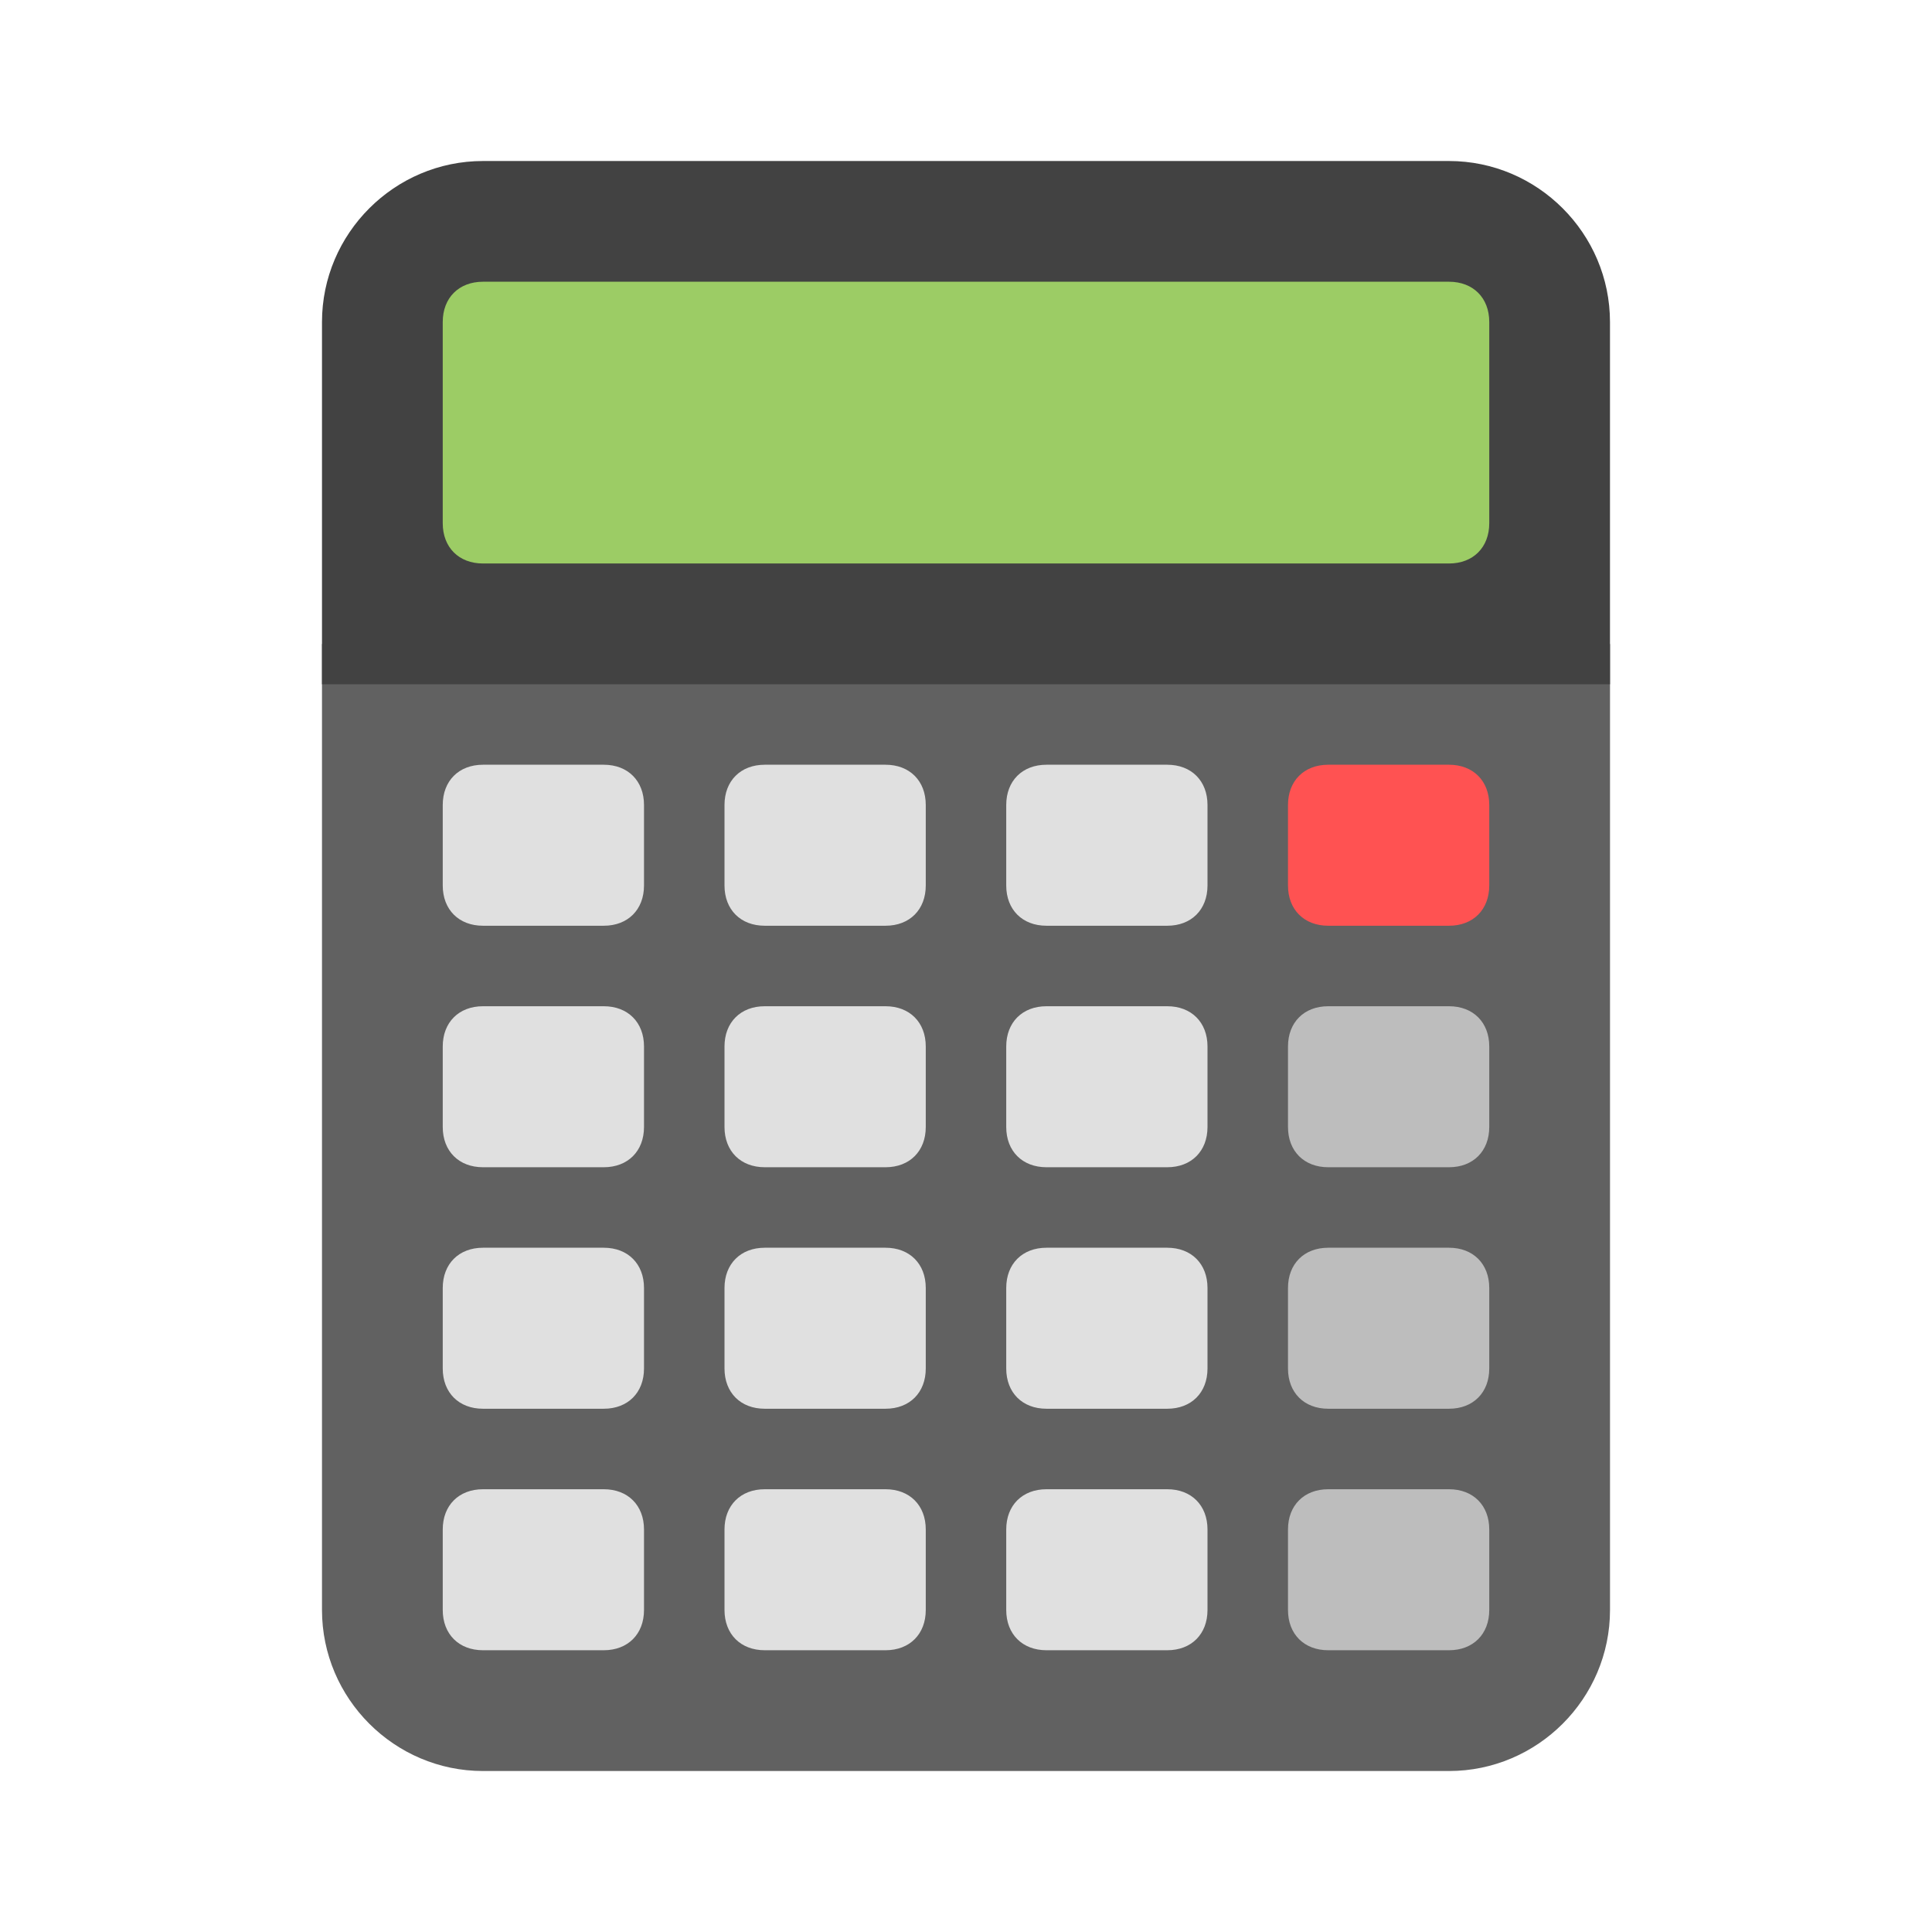
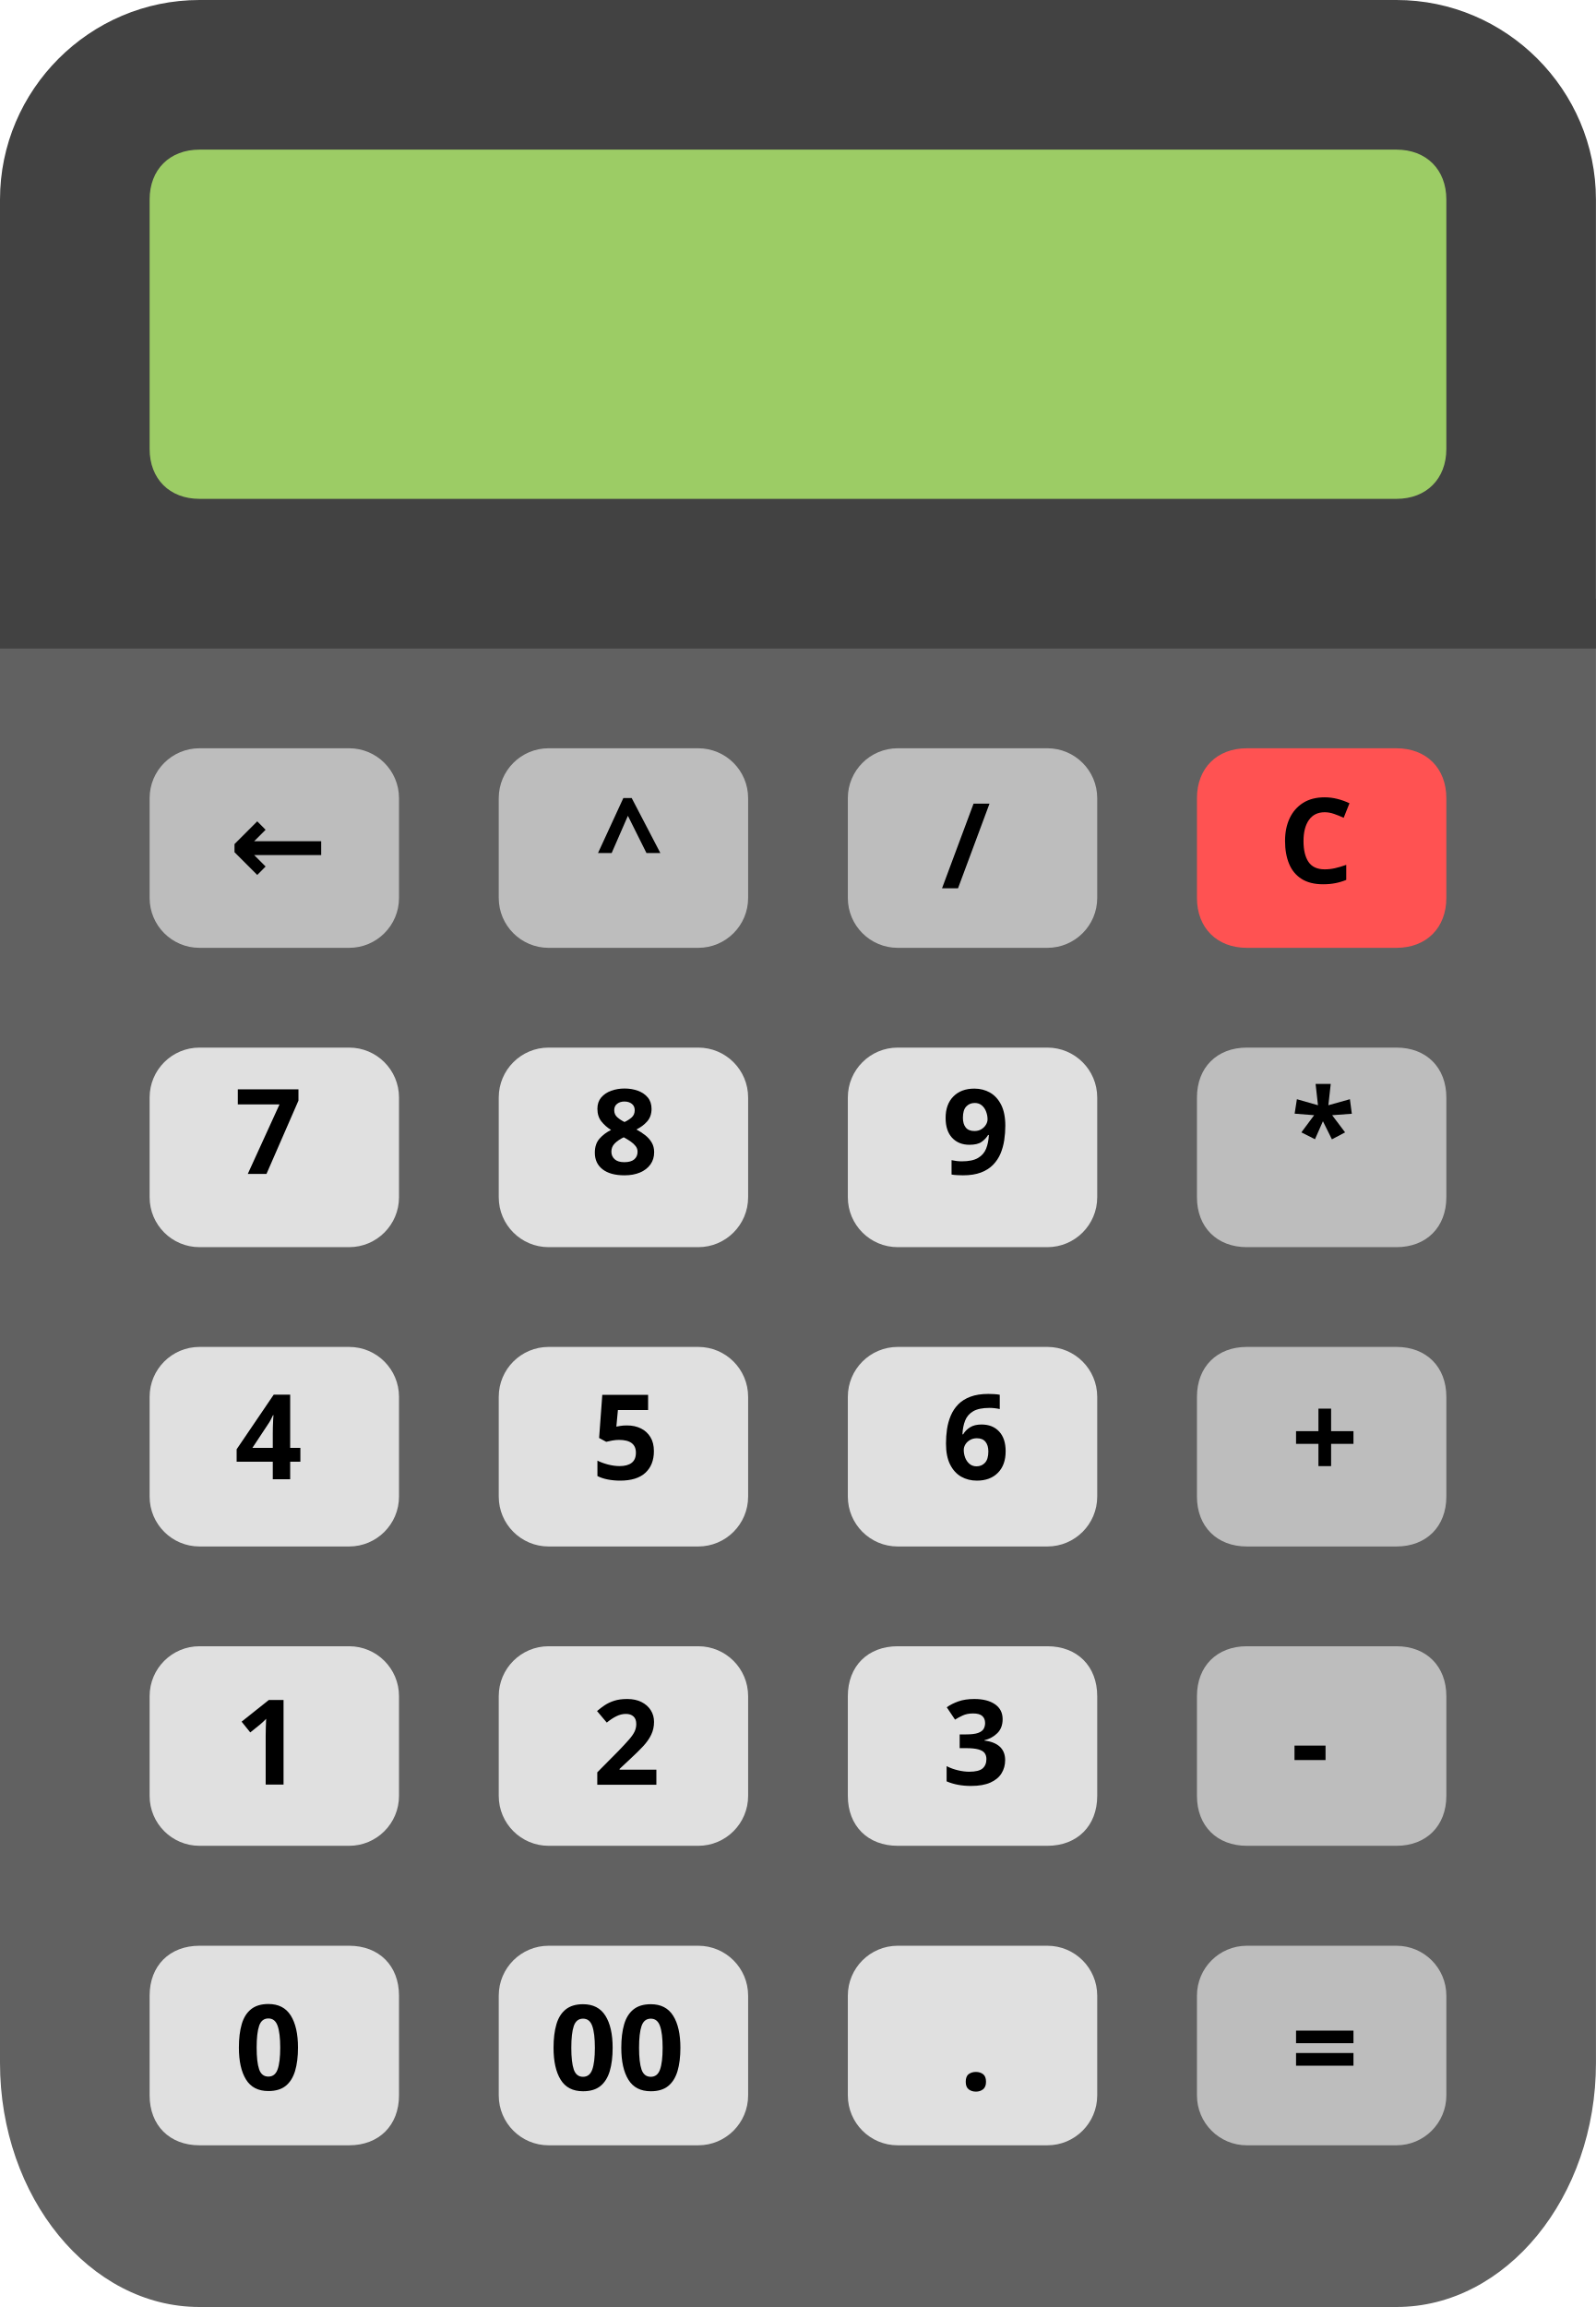
- <svg xmlns="http://www.w3.org/2000/svg" id="_Шар_1" viewBox="0 0 800 800">
+ <svg xmlns="http://www.w3.org/2000/svg" id="_Шар_1" viewBox="0 0 533.34 770.74">
  <defs>
-     <style>.cls-1{fill:#ff5252;}.cls-1,.cls-2,.cls-3,.cls-4,.cls-5,.cls-6{stroke-width:0px;}.cls-2{fill:#9ccc65;}.cls-3{fill:#bdbdbd;}.cls-4{fill:#e0e0e0;}.cls-5{fill:#616161;}.cls-6{fill:#424242;}</style>
+     <style>.cls-1{fill:#ff5252;}.cls-1,.cls-2,.cls-3,.cls-4,.cls-5,.cls-6{stroke-width:0px;}.cls-2{fill:#9ccc65;}.cls-3{fill:#bdbdbd;}.cls-4{fill:#e0e0e0;}.cls-5{fill:#616161;}.cls-6{fill:#424242;}.cls-7{fill:#000;font-family:Gilroy-SemiBold, Gilroy;font-size:39.58px;font-weight:600;}</style>
  </defs>
-   <path class="cls-5" d="M666.67,266.67H133.33v400c0,36.67,30,66.67,66.67,66.67h400c36.67,0,66.67-30,66.67-66.67v-400Z" />
-   <path class="cls-6" d="M600,66.67H200c-36.67,0-66.67,30-66.67,66.67v150h533.33v-150c0-36.67-30-66.67-66.67-66.67h0Z" />
-   <path class="cls-2" d="M600,233.33H200c-10,0-16.67-6.67-16.67-16.67v-83.33c0-10,6.67-16.67,16.67-16.67h400c10,0,16.67,6.67,16.67,16.67v83.33c0,10-6.67,16.67-16.67,16.67h0Z" />
-   <path class="cls-1" d="M600,383.33h-50c-10,0-16.67-6.67-16.67-16.67v-33.33c0-10,6.67-16.67,16.67-16.67h50c10,0,16.67,6.67,16.67,16.67v33.33c0,10-6.67,16.67-16.67,16.67Z" />
-   <path class="cls-4" d="M250,383.33h-50c-10,0-16.67-6.67-16.67-16.67v-33.33c0-10,6.67-16.67,16.67-16.67h50c10,0,16.67,6.67,16.67,16.67v33.33c0,10-6.67,16.67-16.67,16.67ZM366.67,383.33h-50c-10,0-16.67-6.67-16.67-16.67v-33.33c0-10,6.67-16.67,16.67-16.67h50c10,0,16.67,6.67,16.67,16.67v33.33c0,10-6.67,16.67-16.67,16.67ZM483.33,383.33h-50c-10,0-16.67-6.67-16.67-16.67v-33.33c0-10,6.67-16.67,16.67-16.67h50c10,0,16.67,6.67,16.67,16.67v33.33c0,10-6.67,16.67-16.67,16.67ZM250,483.33h-50c-10,0-16.67-6.67-16.67-16.67v-33.33c0-10,6.67-16.67,16.67-16.67h50c10,0,16.67,6.67,16.67,16.67v33.33c0,10-6.67,16.67-16.67,16.67ZM366.67,483.33h-50c-10,0-16.67-6.67-16.67-16.67v-33.33c0-10,6.67-16.67,16.67-16.67h50c10,0,16.67,6.67,16.67,16.67v33.33c0,10-6.67,16.67-16.67,16.67ZM483.33,483.33h-50c-10,0-16.67-6.67-16.67-16.67v-33.33c0-10,6.67-16.67,16.67-16.67h50c10,0,16.67,6.67,16.67,16.67v33.33c0,10-6.67,16.67-16.67,16.67ZM250,583.33h-50c-10,0-16.67-6.67-16.67-16.67v-33.33c0-10,6.67-16.67,16.67-16.67h50c10,0,16.67,6.67,16.67,16.67v33.33c0,10-6.67,16.67-16.67,16.67ZM366.67,583.33h-50c-10,0-16.67-6.67-16.67-16.67v-33.33c0-10,6.67-16.67,16.67-16.67h50c10,0,16.67,6.67,16.67,16.67v33.33c0,10-6.67,16.67-16.67,16.67ZM483.33,583.33h-50c-10,0-16.67-6.67-16.67-16.67v-33.33c0-10,6.67-16.67,16.67-16.67h50c10,0,16.67,6.67,16.67,16.67v33.33c0,10-6.67,16.67-16.67,16.67ZM250,683.33h-50c-10,0-16.67-6.67-16.67-16.67v-33.33c0-10,6.67-16.67,16.67-16.67h50c10,0,16.67,6.67,16.67,16.67v33.33c0,10-6.67,16.67-16.67,16.67ZM366.67,683.33h-50c-10,0-16.67-6.67-16.67-16.67v-33.33c0-10,6.67-16.67,16.67-16.67h50c10,0,16.67,6.67,16.67,16.67v33.33c0,10-6.67,16.67-16.67,16.67ZM483.33,683.33h-50c-10,0-16.67-6.67-16.67-16.67v-33.33c0-10,6.67-16.67,16.67-16.67h50c10,0,16.67,6.67,16.67,16.67v33.33c0,10-6.67,16.67-16.67,16.67Z" />
-   <path class="cls-3" d="M600,483.33h-50c-10,0-16.67-6.67-16.67-16.67v-33.33c0-10,6.67-16.67,16.67-16.67h50c10,0,16.67,6.67,16.67,16.67v33.33c0,10-6.67,16.67-16.67,16.67ZM600,583.33h-50c-10,0-16.67-6.67-16.67-16.67v-33.33c0-10,6.67-16.67,16.67-16.67h50c10,0,16.67,6.67,16.67,16.67v33.33c0,10-6.67,16.67-16.67,16.67ZM600,683.33h-50c-10,0-16.67-6.67-16.67-16.67v-33.33c0-10,6.67-16.67,16.67-16.67h50c10,0,16.67,6.67,16.67,16.67v33.33c0,10-6.67,16.67-16.67,16.67Z" />
+   <path class="cls-5" d="M533.34,200H0v489.2C0,734.05,30,770.74,66.67,770.74h400c36.67,0,66.67-36.69,66.67-81.54V200h0Z" />
+   <path class="cls-6" d="M466.67,0H66.67C30,0,0,30,0,66.67v150h533.33V66.67c0-36.67-30-66.67-66.67-66.67h0Z" />
+   <path class="cls-2" d="M466.67,166.66H66.67c-10,0-16.67-6.67-16.67-16.67v-83.33c0-10,6.67-16.67,16.67-16.67h400c10,0,16.67,6.67,16.67,16.67v83.33c0,10-6.67,16.67-16.67,16.67h0Z" />
+   <path class="cls-1" d="M466.67,316.66h-50c-10,0-16.67-6.67-16.67-16.67v-33.33c0-10,6.67-16.67,16.67-16.67h50c10,0,16.67,6.67,16.67,16.67v33.33c0,10-6.67,16.67-16.67,16.67Z" />
+   <path class="cls-4" d="M350,549.99h-50c-10,0-16.67,6.67-16.67,16.67v33.33c0,10,6.67,16.67,16.67,16.67h50c10,0,16.67-6.67,16.67-16.67v-33.33c0-10-6.67-16.67-16.67-16.67Z" />
+   <rect class="cls-4" x="50" y="549.99" width="83.34" height="66.67" rx="16.67" ry="16.67" />
+   <rect class="cls-4" x="166.67" y="549.99" width="83.34" height="66.67" rx="16.67" ry="16.67" />
+   <rect class="cls-4" x="283.33" y="449.99" width="83.34" height="66.67" rx="16.67" ry="16.67" />
+   <rect class="cls-4" x="166.67" y="449.99" width="83.34" height="66.67" rx="16.67" ry="16.67" />
+   <rect class="cls-4" x="50" y="449.99" width="83.34" height="66.67" rx="16.67" ry="16.67" />
+   <rect class="cls-4" x="50" y="349.99" width="83.34" height="66.67" rx="16.67" ry="16.67" />
+   <rect class="cls-4" x="166.67" y="349.99" width="83.34" height="66.67" rx="16.67" ry="16.67" />
+   <rect class="cls-4" x="283.33" y="349.99" width="83.34" height="66.67" rx="16.67" ry="16.67" />
+   <rect class="cls-3" x="283.33" y="249.99" width="83.34" height="66.67" rx="16.67" ry="16.67" />
+   <rect class="cls-3" x="166.67" y="249.99" width="83.34" height="66.67" rx="16.67" ry="16.67" />
+   <rect class="cls-3" x="50" y="249.99" width="83.34" height="66.67" rx="16.67" ry="16.67" />
+   <path class="cls-3" d="M466.67,416.66h-50c-10,0-16.67-6.67-16.67-16.67v-33.33c0-10,6.67-16.67,16.67-16.67h50c10,0,16.67,6.67,16.67,16.67v33.33c0,10-6.67,16.67-16.67,16.67ZM466.67,516.66h-50c-10,0-16.67-6.67-16.67-16.67v-33.33c0-10,6.67-16.67,16.67-16.67h50c10,0,16.67,6.67,16.67,16.67v33.33c0,10-6.67,16.67-16.67,16.67ZM466.67,616.66h-50c-10,0-16.67-6.67-16.67-16.67v-33.33c0-10,6.67-16.67,16.67-16.67h50c10,0,16.67,6.67,16.67,16.67v33.33c0,10-6.67,16.67-16.67,16.67Z" />
+   <rect class="cls-3" x="400" y="650.05" width="83.34" height="66.67" rx="16.67" ry="16.67" />
+   <path class="cls-4" d="M116.67,716.72h-50c-10,0-16.67-6.67-16.67-16.67v-33.33c0-10,6.67-16.67,16.67-16.67h50c10,0,16.67,6.67,16.67,16.67v33.33c0,10-6.67,16.67-16.67,16.67h0Z" />
+   <rect class="cls-4" x="166.67" y="650.05" width="83.34" height="66.67" rx="16.67" ry="16.67" />
+   <rect class="cls-4" x="283.33" y="650.05" width="83.34" height="66.67" rx="16.67" ry="16.67" />
+   <text class="cls-7" transform="translate(76.43 295.76)">
+     <tspan x="0" y="0">←</tspan>
+   </text>
+   <text class="cls-7" transform="translate(198.94 295.03)">
+     <tspan x="0" y="0">^</tspan>
+   </text>
+   <text class="cls-7" transform="translate(314.53 296.76)">
+     <tspan x="0" y="0">/</tspan>
+   </text>
+   <text class="cls-7" transform="translate(431.41 392.2)">
+     <tspan x="0" y="0">*</tspan>
+     <tspan x="0" y="102">+</tspan>
+     <tspan x="0" y="204">-</tspan>
+     <tspan x="0" y="306">=</tspan>
+   </text>
+   <text class="cls-7" transform="translate(78.41 392.2)">
+     <tspan x="0" y="0">7</tspan>
+     <tspan x="0" y="102">4</tspan>
+     <tspan x="0" y="204">1</tspan>
+     <tspan x="0" y="306">0</tspan>
+   </text>
+   <text class="cls-7" transform="translate(197.39 392.27)">
+     <tspan x="0" y="0">8</tspan>
+     <tspan x=".32" y="102">5</tspan>
+     <tspan x=".63" y="204">2</tspan>
+     <tspan x="-13.83" y="306">00</tspan>
+   </text>
+   <text class="cls-7" transform="translate(314.74 392.27)">
+     <tspan x="0" y="0">9</tspan>
+     <tspan x="0" y="102">6</tspan>
+     <tspan x=".1" y="204">3</tspan>
+     <tspan x="5.74" y="306">.</tspan>
+   </text>
+   <text class="cls-7" transform="translate(427.14 295.03)">
+     <tspan x="0" y="0">C</tspan>
+   </text>
</svg>
